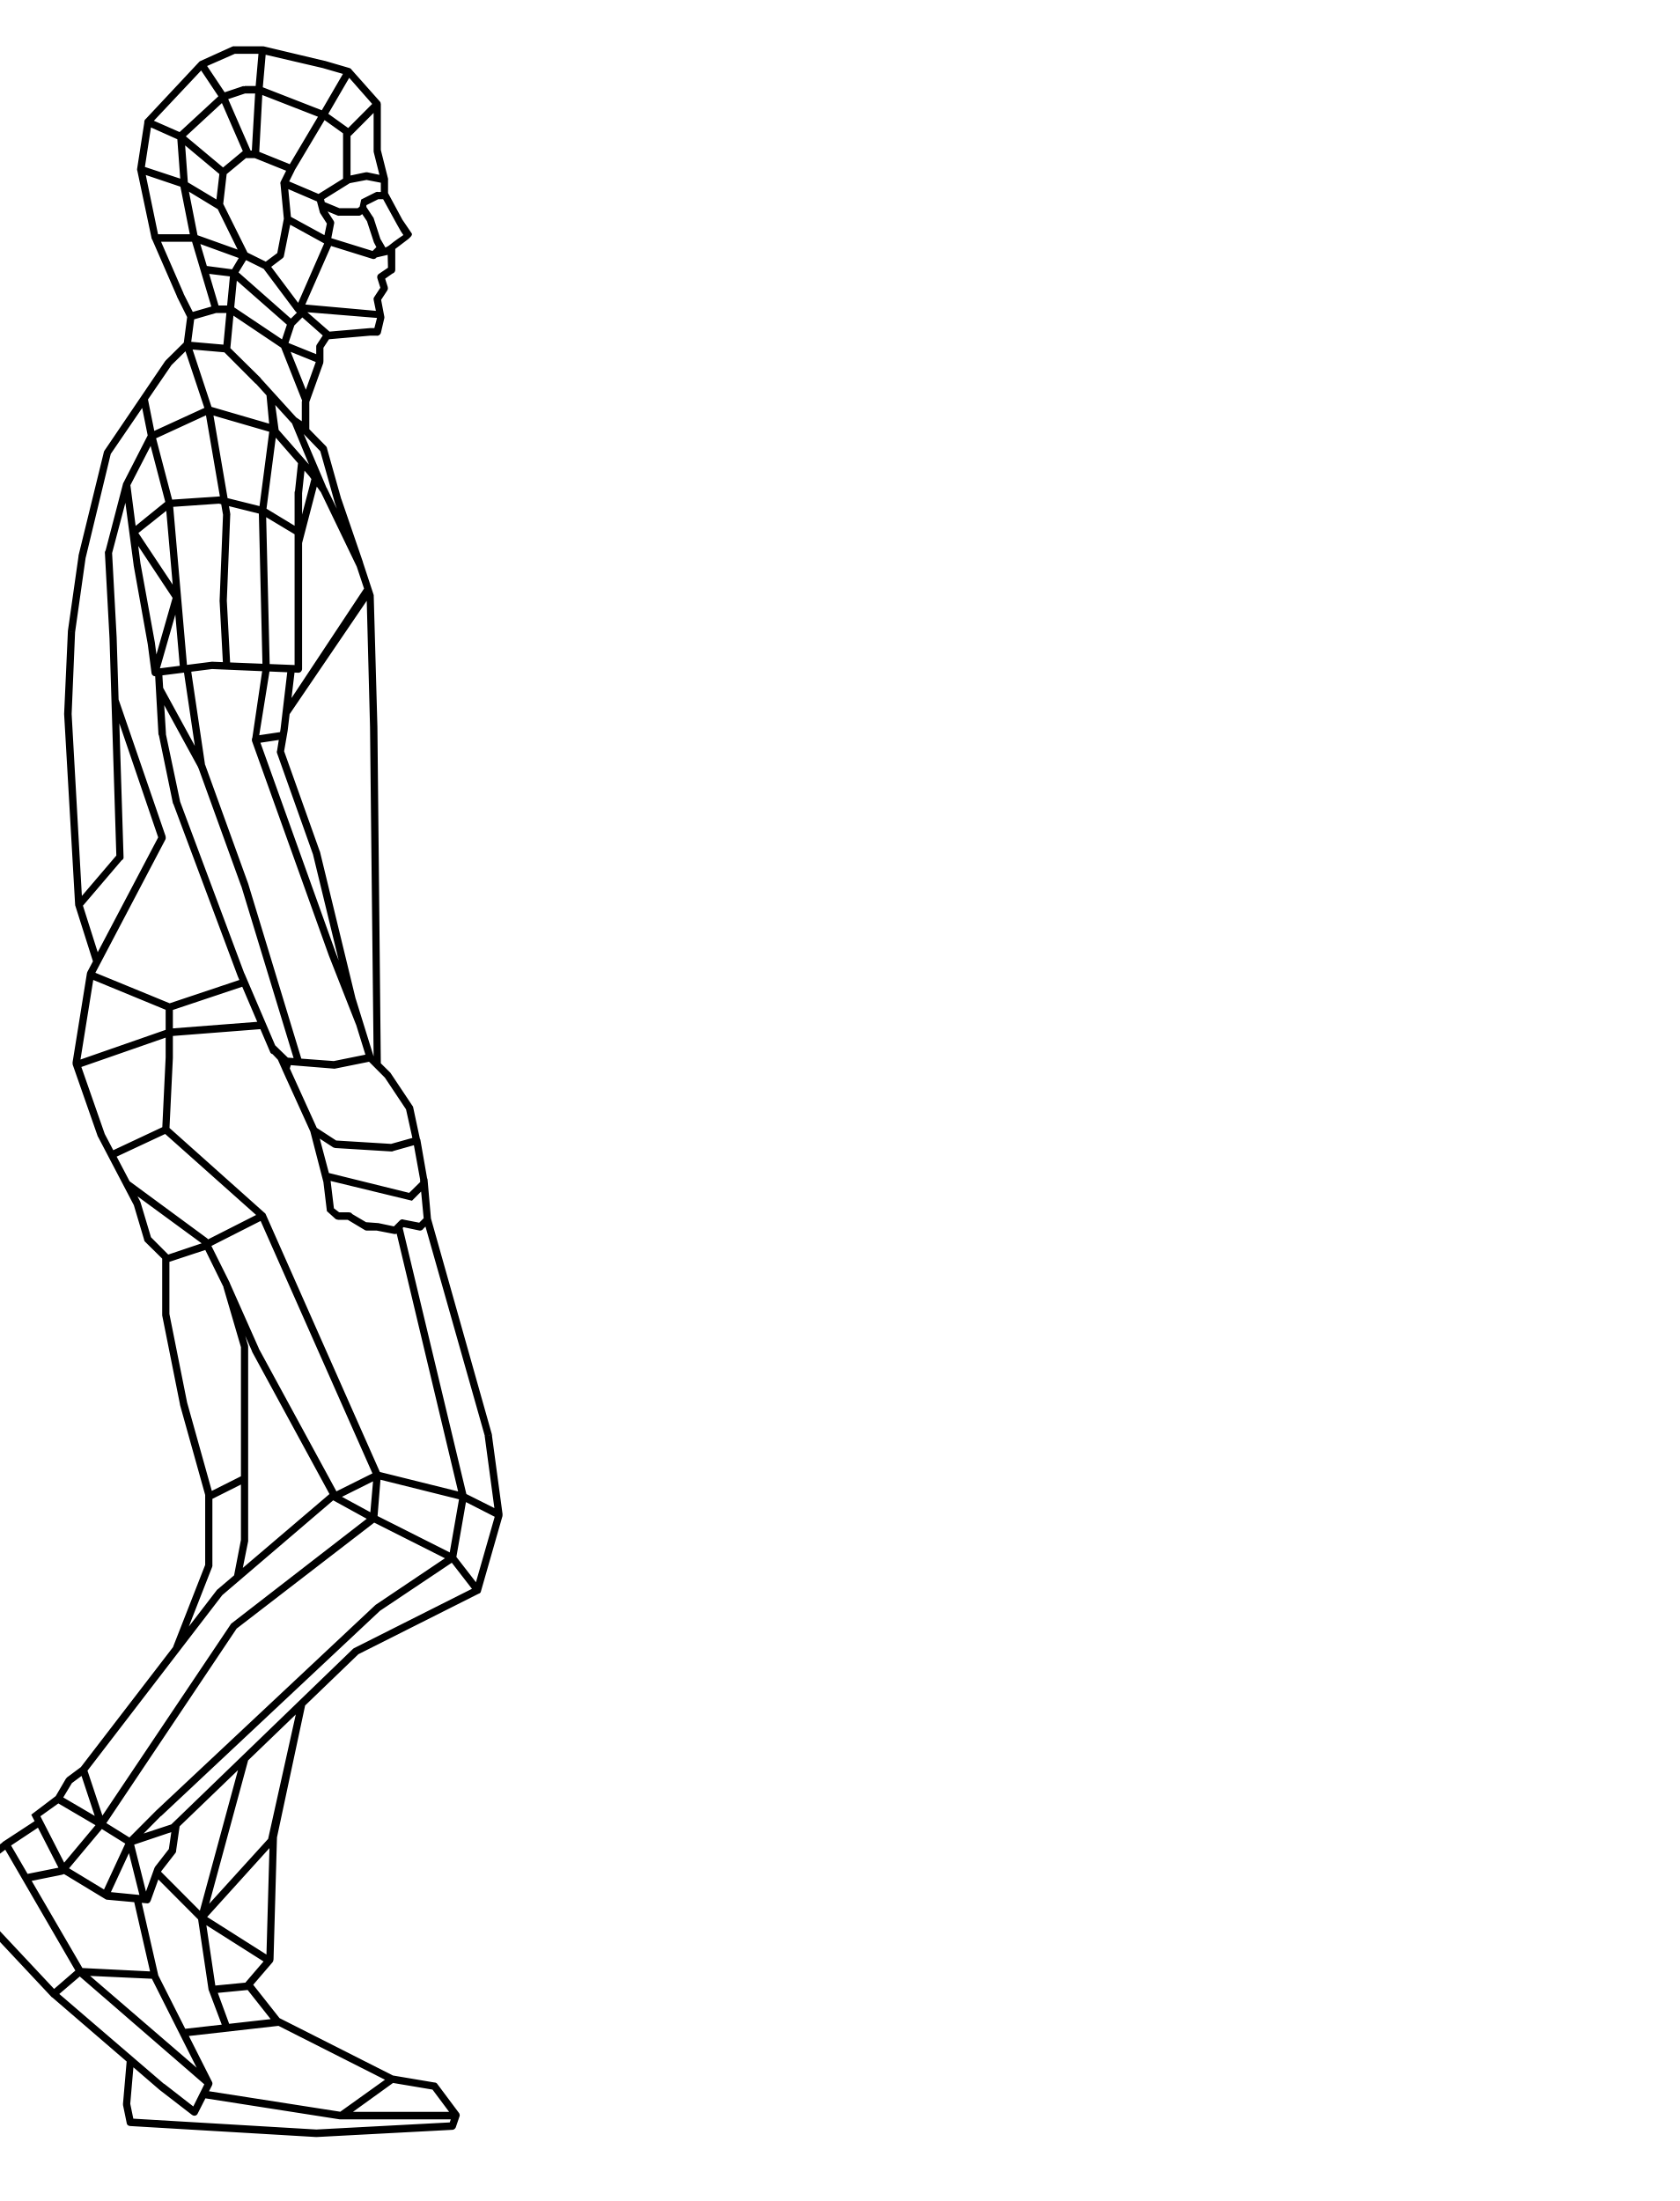
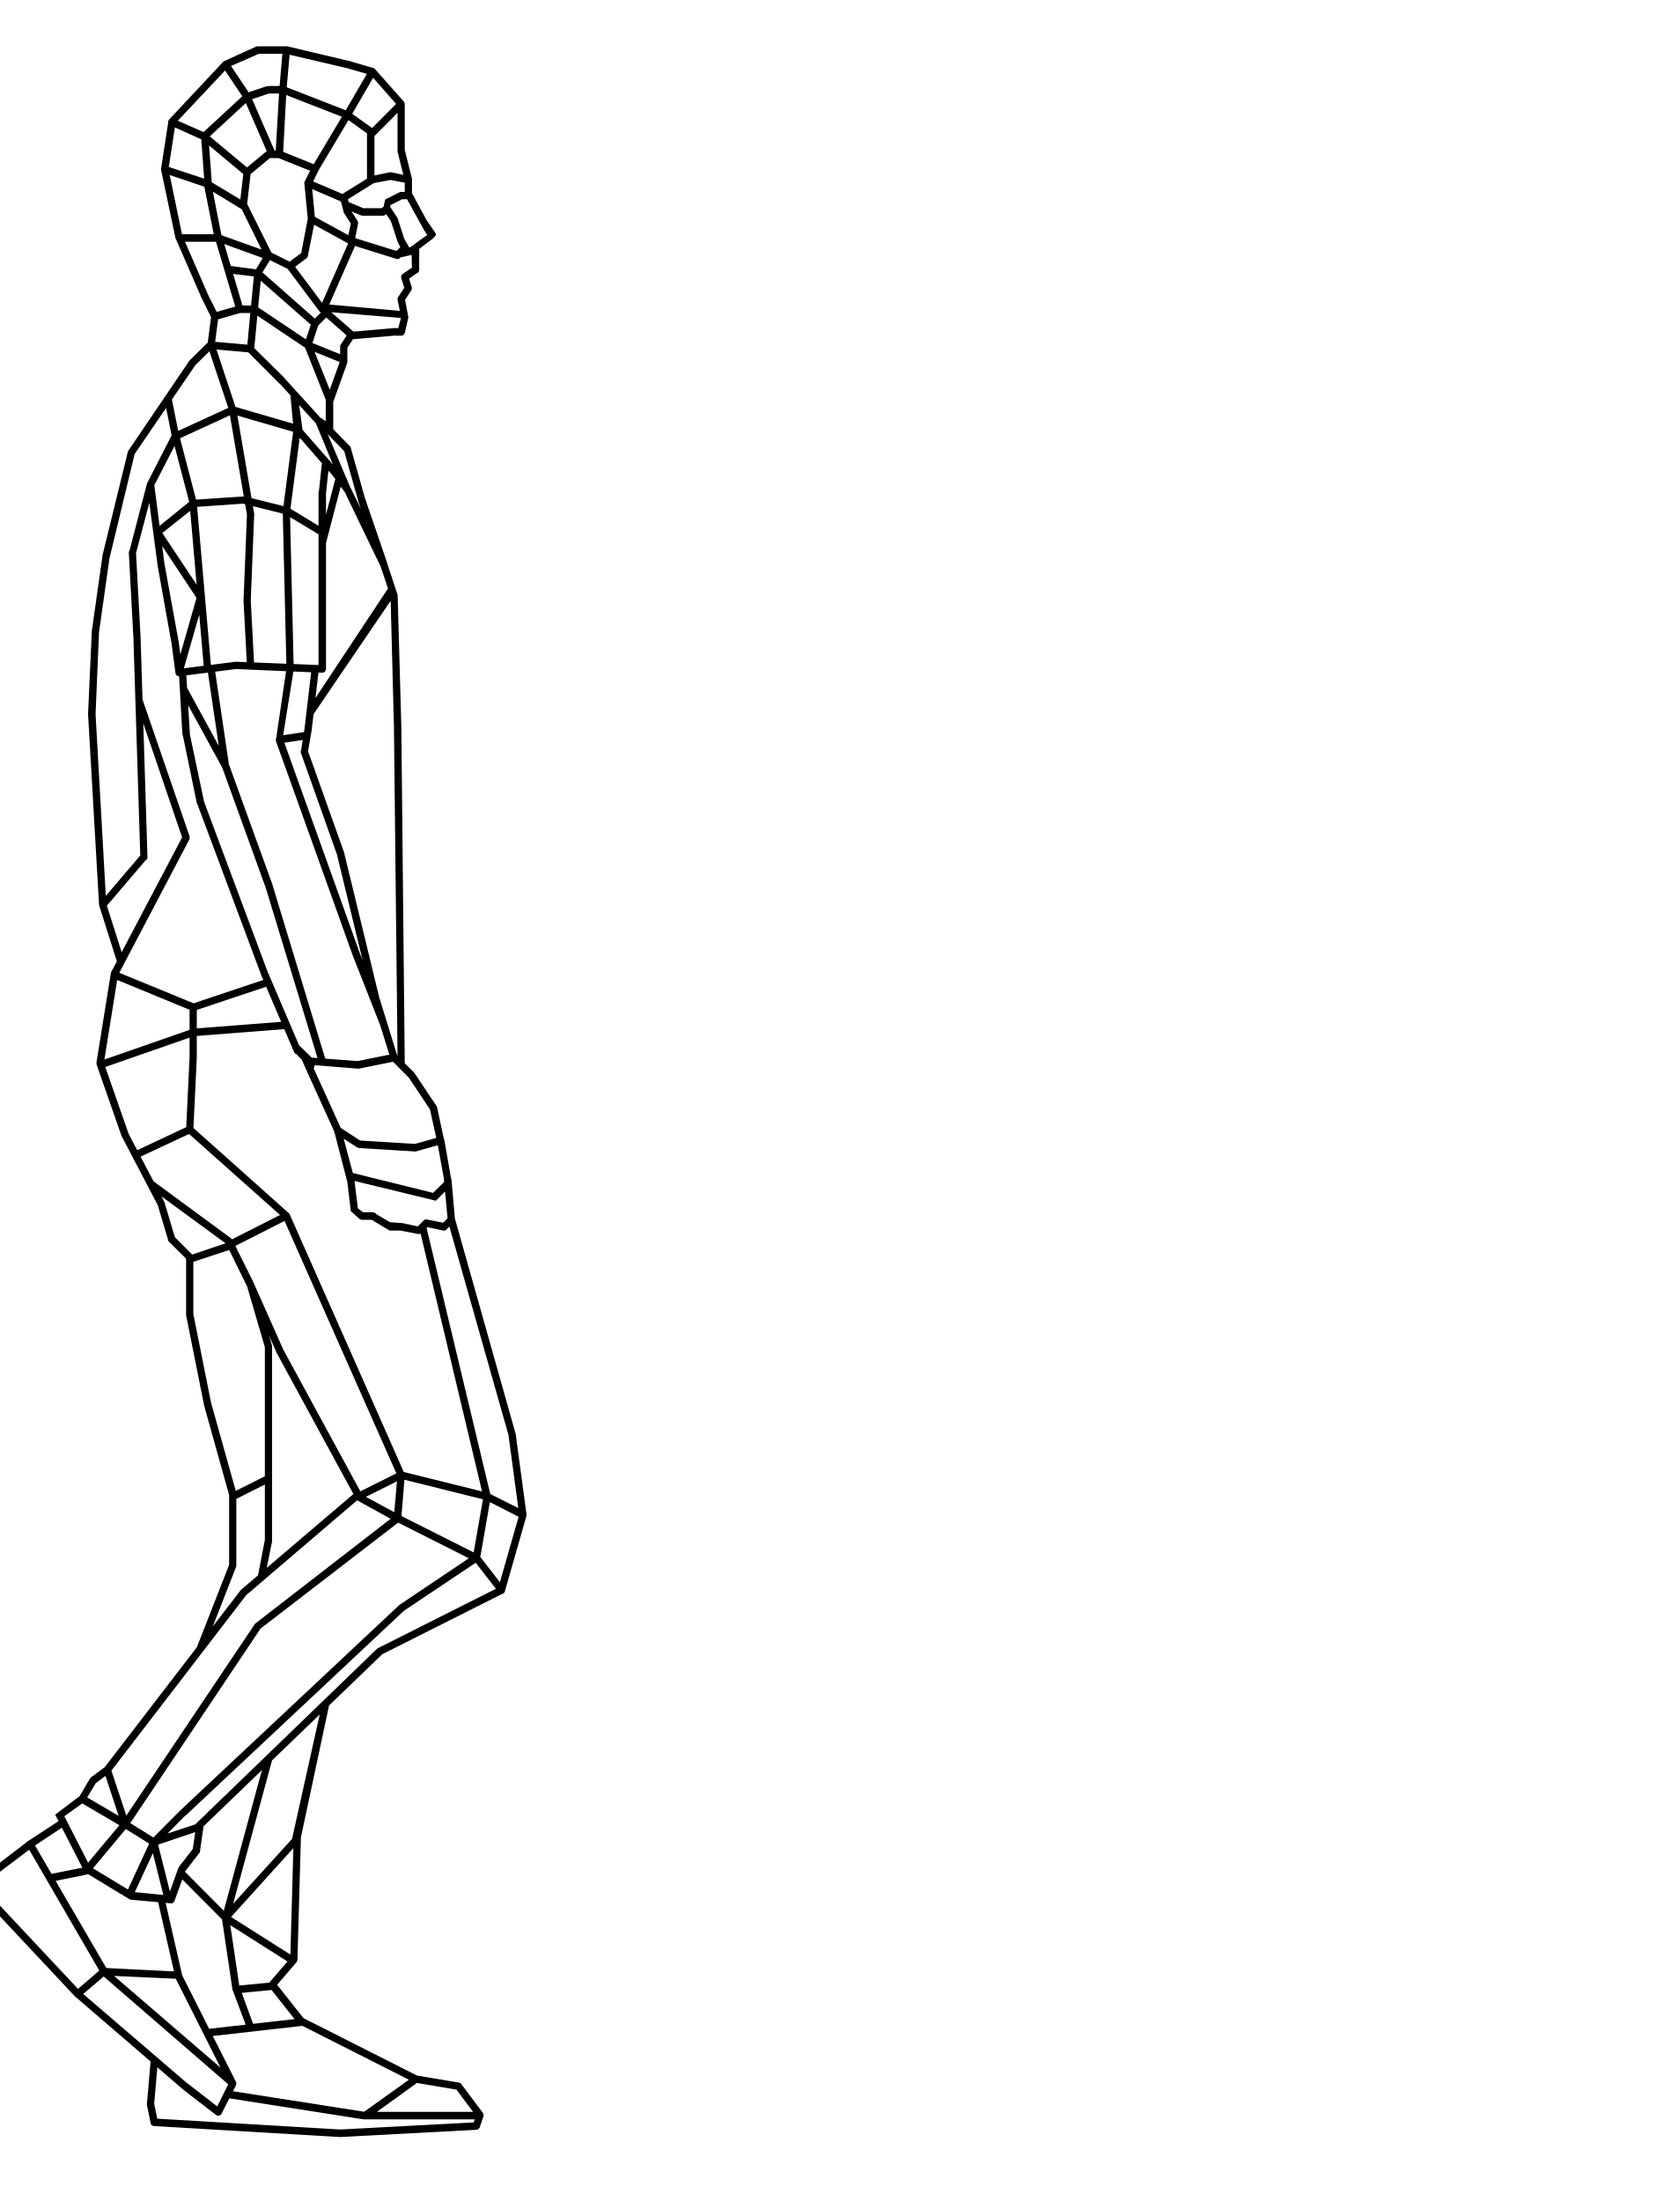
- <svg xmlns="http://www.w3.org/2000/svg" width="267" height="350" viewBox="240 0 300 920">
+ <svg xmlns="http://www.w3.org/2000/svg" width="267" height="350" viewBox="230 0 300 920">
  <g transform="scale(5.85) ">
    <path d="M14.237 40.065l-.061-.538.512-.06-.006.718zm.205-.578l-.266.04a.269.269 0 0 1 .225-.3c.144 0 .267.1.287.24zm.246 0l.328 6.066-.512.04-.328-6.086zm.082 6.086l.246-.02c.02.14-.102.259-.225.279a.285.285 0 0 1-.287-.24zm.246 0l.492 15.663h-.512l-.492-15.663zm.246 15.663h.246c.02.14-.103.26-.246.26a.268.268 0 0 1-.266-.26zm-.266 0v-.459l.464-.147.048.606z  M12.066 64.561l2.947-3.456.371.352-2.947 3.456zM35.744 85.4l1.03-1.014.371.372-1.03 1.035z  M30.148 83.806l6.186 1.531-.22.456-6.14-1.49zM33.137 42.552l-5.821 8.558-.433-.29 6.017-9.084zM16.435 37.887l3.07 4.615-.432.31-3.07-4.635zm2.865 4.78l.206-.165a.286.286 0 0 1-.062.372c-.124.083-.289.062-.371-.062zm.247.062L18 48.13l-.494-.144 1.545-5.401zM27.295 22.926l.783-.766.35.373-.762.765zM39.72 107.19l-6.14-1.531.103-.518 6.162 1.532zm-6.099-1.8l-.04.269a.297.297 0 0 1-.207-.332c.041-.144.185-.227.31-.186zm-.226.124l-8.202-18.521.474-.228 8.202 18.521zM25.44 86.889l-.247.104c-.041-.124 0-.29.144-.352.124-.062.289 0 .33.124zm.103.228l-4.08 2.07-.226-.476 4.08-2.07zM33.498 108.245l5.625 2.835-.226.476-5.626-2.835z  M39.886 106.693l2.555 1.283-.227.497-2.555-1.304zM20.907 137.216l-3.338-3.352.37-.373 3.318 3.332zM22.095 141.991l1.017 2.774-.478.19-1.038-2.752z  M21.587 142.203l-.763-5.132.516-.082.762 5.132zm-.495-5.173l-.268.041c-.02-.165.083-.29.227-.31.144-.02.268.083.289.228zm-.247-.083l3.07-11.32.495.146-3.07 11.319zM34.796 148.805l-3.586 2.586-.288-.455 3.585-2.566z  M39.268 151.433h-8.264v-.538h8.264zm-8.264-.27v.27c-.144 0-.247-.124-.247-.27 0-.144.103-.268.247-.268zm-.041.27l-9.788-1.532.062-.538 9.808 1.532zM14.045 130.118l2.06 1.283-.267.456-2.061-1.283z  M16.744 135.809l-1.03-4.118.494-.124 1.03 4.097zm-.783-4.18l-.247.062a.266.266 0 0 1 .185-.331.248.248 0 0 1 .31.207zm-.082-.27l3.07-1.013.165.497-3.07 1.034zM30.675 106.714l2.823 1.531-.248.476-2.823-1.552zm2.699 1.759l.124-.228c.123.062.164.228.103.352a.254.254 0 0 1-.35.124zm.165.227l-9.994 7.698-.31-.413 9.974-7.72zm-10.093 7.414l.099.284c-.103.104-.268.083-.371-.04-.083-.125-.062-.29.061-.373zm.16.222l-9.479 14.155-.433-.31 9.48-14.134zm-9.685 14.01l.206.145a.242.242 0 0 1-.35.062.27.27 0 0 1-.083-.373zm.186.165l-2.803 3.353-.391-.352 2.802-3.352zm-3.009 3.167l.206.186a.282.282 0 0 1-.37.02c-.104-.103-.125-.268-.021-.372zm.041.269l-2.555.517-.103-.538 2.576-.517zM10.418 142.224l1.793-1.552.33.414-1.793 1.531zm1.958-1.345l-.165-.207a.264.264 0 1 1 .33.414zm.02-.269l5.379.269-.021.517-5.378-.248z   M7.348 131.65l5.337 9.167-.454.269-5.316-9.167zm5.11 9.291l.227-.124c.082.124.04.29-.083.352a.268.268 0 0 1-.37-.083zm.165-.186l9.15 7.884-.351.414-9.129-7.905zM30.448 106.693l3.07-1.531.227.476-3.07 1.531zm3.173-1.303l-.103-.228a.254.254 0 0 1 .35.124c.062.124 0 .29-.123.352zm.268.02l-.247 3.084-.536-.042.268-3.083zM13.942 135.374l1.793-3.87.473.228-1.792 3.87zm2.02-3.745l-.227-.124a.265.265 0 0 1 .35-.124c.123.062.185.227.123.351zm-.186-.186l2.06-2.07.35.373-2.04 2.07zm2.246-1.883l-.186-.187a.26.26 0 0 1 .371 0 .285.285 0 0 1-.02.373zm-.186-.187l15.62-14.65.35.392-15.62 14.652zm15.785-14.464l-.165-.187a.26.26 0 0 1 .371 0c.083.124.083.29-.02.393zm-.123-.228l5.357-3.6.289.455-5.378 3.6zM39 111.308l-.145-.228a.268.268 0 0 1 .371.083.27.27 0 0 1-.082.373zm.206-.166l1.793 2.318-.392.331-1.793-2.318zM10.974 128.297l3.07 1.8-.267.477-3.07-1.8zm2.947 2.049l.124-.248a.298.298 0 0 1 .103.372c-.083.124-.227.166-.371.104zm-.247.083l-1.278-3.87.495-.165 1.277 3.848zM25.811 140.34l-4.863-3.082.268-.456 4.863 3.084zm-4.719-3.31l-.144.228a.27.27 0 0 1-.082-.373c.082-.124.226-.165.35-.083zm-.206-.186l5.131-5.65.371.352-5.11 5.65zM19.773 144.976l6.76-.765.061.538-6.759.765zM21.834 141.893l2.555-.248.042.538-2.556.248z   M16.25 147.273l-.268 3.104-.515-.041.268-3.104zm-.515 3.084l.247.02c0 .145-.124.249-.268.249a.29.29 0 0 1-.247-.29zm.247-.062l.268 1.303-.515.104-.268-1.304zm0 1.345l.268-.042a.274.274 0 0 1-.206.31c-.145.021-.289-.061-.31-.206zm.02-.27l13.292.787-.02.538-13.292-.786zm13.248 1.023l.044-.236c.144 0 .268.124.247.269a.26.26 0 0 1-.268.27zm.023-.236L39 151.64l.02.538-9.726.517zm9.727-.248v-.27c.144 0 .268.104.268.249a.29.29 0 0 1-.248.29zm-.248-.083l.268-.786.495.165-.268.786zm.516-.704l-.248-.082c.041-.145.186-.207.33-.166.124.041.206.207.165.331zm-.206.166l-1.546-2.07.412-.31 1.546 2.07zm-1.115-2.055l-.431-.014c-.082-.125-.062-.29.062-.373a.242.242 0 0 1 .35.062zm-.266.089l-3.07-.517.082-.518 3.07.518zm-3.03-.786l-.04.269c-.145-.021-.227-.166-.207-.31.021-.146.165-.228.289-.208zm-.102.248l-8.181-4.139.226-.476 8.181 4.139zm-8.078-4.387l-.103.248a.256.256 0 0 1-.124-.352.254.254 0 0 1 .35-.124zm-.206.186l-2.04-2.586.412-.352 2.04 2.586zm-1.834-2.752l-.206.166c-.083-.125-.062-.29.04-.373.104-.103.269-.083.372.02zm-.206-.186l1.545-1.8.392.351-1.546 1.8zm1.73-1.635l-.185-.166c.082-.124.247-.124.371-.041.103.103.103.269.02.393zm-.247 0l.248-8.795.515.02-.248 8.775zm.515-8.795h-.267c0-.145.28-.628.425-.628.144.02.11.504.09.649zm-.402.25l2.195-9.872.495.124-2.04 9.56zM8.915 129.66l1.77-1.342.31.435-1.793 1.283zm1.936-1.135l-.165-.207c.123-.083.288-.062.37.062.083.124.063.29-.061.373zm-.227-.124l.762-1.304.454.27-.783 1.303zm.99-1.16l-.228-.144c.083-.124.248-.165.35-.083.124.062.166.228.104.352zm-.166-.227l1.03-.765.31.434-1.03.766zm1.085-.448l-.054-.317c.123-.083.288-.062.37.062.083.103.062.269-.061.372zm-.096-.276l9.727-12.664.412.33-9.726 12.665zm9.933-12.499l-.206-.165c.082-.125.247-.145.37-.042.104.083.124.248.042.373zm-.165-.207l8.181-6.974.33.394-8.181 6.994zm8.346-6.767l-.165-.207c.124-.103.288-.082.37.021.083.124.083.29-.04.373zm-.227.125l-5.626-10.347.454-.27 5.626 10.348zM24.925 96.47l-.227.124a.298.298 0 0 1 .104-.373c.123-.062.288-.02.35.104zm-.227.103l-2.06-4.656.474-.207 2.06 4.635zm-1.813-4.76l-.247.104c-.062-.124 0-.29.123-.352.145-.062.289 0 .35.145zm-.247.125l-1.525-3.104.453-.249 1.546 3.104zM21.34 88.71l-.227.124c-.062-.145-.02-.29.103-.373a.265.265 0 0 1 .35.124zm-.145.206L15.55 84.78l.31-.435 5.625 4.139z   M9.375 129.399l2.069 4.036-.46.26-2.069-4.036zm1.84 4.166l.229-.13c.063.13.02.304-.104.369-.126.086-.293.021-.356-.109zm.125-.239l3.113 1.888-.25.477-3.114-1.887zm2.988 2.127l.125-.239c.126.065.188.239.105.369a.233.233 0 0 1-.356.108zm.02-.282l2.864.282-.042.542-2.863-.26zm2.843.564l.02-.282c.147 0 .251.152.23.303 0 .152-.125.26-.271.24zm-.251-.109l.773-2.148.502.195-.774 2.149zm.98-1.973l-.207-.175a.285.285 0 0 1 .355-.173.315.315 0 0 1 .147.368zm-.165-.262l1.045-1.345.418.347-1.045 1.346zm1.254-1.171l-.21-.174c.084-.13.252-.13.377-.043.104.087.125.282.042.39zm-.272-.044l.272-1.887.522.086-.272 1.888z  M16.724 135.602L18 141.19l-.494.125-1.278-5.588zm1.03 5.65l.247-.063a.266.266 0 0 1-.185.331c-.144.021-.289-.062-.31-.206zm.227-.125l3.853 7.636-.474.228-3.833-7.615zm3.626 7.74l.227-.104c.062.124 0 .29-.123.352a.254.254 0 0 1-.35-.124zm.227.124l-1.03 2.028-.454-.228 1.01-2.028zm-1.235 1.814l.205.214a.254.254 0 0 1-.35.124c-.124-.062-.186-.228-.104-.352zm-.187.317l-2.308-1.78.33-.434 2.287 1.78zm-2.143-1.986l-.165.207c-.103-.083-.123-.249-.04-.373.082-.124.246-.145.37-.062zm-.165.207l-7.686-6.622.33-.393 7.686 6.6zm-7.521-6.809l-.165.187c-.103-.083-.124-.249-.02-.373a.236.236 0 0 1 .35-.02zm-.186.187l-6.903-7.367.371-.373 6.903 7.367zm-6.718-7.553l-.185.186a.289.289 0 0 1 0-.393.282.282 0 0 1 .371.02zm-.267 0v-.766h.515v.766zm.267-.766h-.267c0-.145.123-.27.267-.27.145 0 .248.125.248.27zm-.164-.207l3.338-2.545.31.434-3.34 2.525zm3.482-2.338l-.144-.207a.242.242 0 0 1 .35.062c.103.103.062.269-.04.372zm-.144-.228l2.308-1.51.288.434-2.308 1.531zM38.752 111.266l.763-4.366.515.083-.762 4.366zm1.03-4.324l-.267-.042c.041-.145.165-.248.309-.227.144.02.227.165.206.31zm-.267.062L34.92 87.717l.494-.124 4.616 19.286zM21.484 106.693l2.555-1.283.227.476-2.555 1.283zM18.455 89.724l3.07-1.034.144.517-3.07 1.014z   M23.4 112.59l.495-2.565.515.103-.515 2.566zm.763-2.503l-.268-.062a.273.273 0 0 1 .309-.207.274.274 0 0 1 .206.31zm-.268 0v-4.615h.515v4.615zm0-4.615v-9.229h.515v9.23zm.268-9.229h-.268c0-.145.123-.269.268-.269.144 0 .247.124.247.269zm-.248.083l-1.277-4.367.494-.144 1.278 4.345zM37.475 87.076l4.348 15.416-.495.145-4.368-15.416zm4.1 15.5l.248-.084a.266.266 0 0 1-.186.331c-.144.042-.288-.04-.309-.186zm.248-.042l.762 5.65-.515.082-.762-5.67zm.515 5.69l.247-.04c.02.144-.062.289-.206.31a.276.276 0 0 1-.309-.228zm.247.083l-1.545 5.401-.495-.165 1.546-5.401zm-1.793 5.319l.248.082c-.02.125-.165.207-.31.166a.266.266 0 0 1-.185-.331zm.124.227L32.2 118.24l-.226-.476 8.716-4.387zm-8.82 4.139l.103.248c-.123.062-.267 0-.33-.124-.061-.145-.02-.29.104-.352zm.186.207L19.217 130.78l-.35-.373 13.044-12.602zM19.032 71.97v3.6h-.516v-3.6zm-.248 3.6h.248c0 .145-.103.27-.248.27a.273.273 0 0 1-.268-.27zm.248.02l-.248 5.133-.515-.02.247-5.154zm-.516 5.133h.268c0 .145-.123.269-.268.248-.144 0-.267-.124-.247-.269zm.186-.207l6.903 6.166-.33.394-6.923-6.167z    M14.58 82.275l3.833-1.8.227.475-3.853 1.8zM12.046 75.84l6.656-2.319.165.497-6.656 2.318zm6.738-2.07l-.082-.249c.124-.04.288.021.33.166a.271.271 0 0 1-.165.331zm-.02-.27l6.656-.517.041.538-6.656.518zM13.241 69.403l5.646 2.318-.206.497-5.625-2.318zm5.543 2.566l.103-.248a.296.296 0 0 1 .145.352c-.062.124-.206.207-.35.145zm-.082-.248l5.378-1.8.165.496-5.378 1.8z   M19.052 117.66l2.308-5.897.474.207-2.308 5.898zm2.555-5.793l-.247-.104c.041-.124.206-.207.33-.145.144.062.206.207.144.352zm-.267 0v-5.132h.515v5.132zm.267-5.132h-.267c0-.145.123-.27.267-.27.124 0 .248.125.248.27zm-.267.082l-1.793-6.415.515-.144 1.793 6.415zm-1.525-6.477l-.268.062c-.041-.124.041-.29.185-.33.144-.021.289.04.33.186zm-.268.042l-1.278-6.395.515-.103 1.278 6.394zm-1.075-6.187l-.203-.208c-.02-.144.062-.29.206-.31.144-.041.268.062.31.207zm-.203-.27v-4.097h.515v4.097zm.247-4.097h-.247c0-.145.103-.269.247-.269.145 0 .268.124.268.269zm-.164.186l-1.299-1.283.371-.372 1.278 1.283zm-1.113-1.469l-.186.186c-.103-.083-.103-.269 0-.372a.26.26 0 0 1 .371 0zm-.247.083l-.763-2.566.495-.145.762 2.545zm-.5-2.538l-.263-.028a.271.271 0 0 1 .165-.331.264.264 0 0 1 .33.186zm-.242.034l-2.556-4.884.454-.248 2.555 4.863zm-2.329-5.008l-.227.124c-.082-.124-.02-.29.103-.352.124-.082.289-.02.35.104zm-.247.103l-1.793-5.132.495-.186 1.792 5.132zm-1.546-5.214l-.247.082a.286.286 0 0 1 .165-.351c.124-.042.268.041.33.165zm-.268-.062l1.03-6.395.516.083-1.03 6.415zm1.278-6.353l-.247-.042c.02-.145.165-.248.288-.227.145.02.248.165.227.31zm-.227-.124l5.131-9.747.454.269-5.11 9.726zm5.585-9.478l-.454-.27c.062-.123.227-.165.35-.103.124.063.166.228.104.373zm-.474-.041L14.704 50.2l.407-.345 3.405 9.905zM20.866 54.877l-3.03-5.546.454-.27 3.029 5.547zM24.678 52.931l.762-5.173.516.083-.825 5.132z   M26.883 52.828l-1.917.29-.082-.538 1.937-.29zm-1.958.02l.041.27c-.144.02-.268-.083-.288-.228-.02-.145.062-.29.206-.31zm.247-.103L30.675 68.1l-.495.186-5.502-15.355zm5.255 15.438l.248-.083c.04.145-.021.29-.165.33-.124.063-.289-.02-.33-.144zm.248-.083l1.916 4.904-.474.207-1.937-4.925zM20.31 47.758l1.03 6.953-.516.083-1.03-6.953zm.782 6.994l.248-.041a.258.258 0 0 1-.206.29c-.145.02-.289-.062-.31-.207zm.248-.103l3.07 8.484-.495.187-3.07-8.485z   M27.748 75.901L23.87 63.148l.54-.015 3.833 12.623z   M33.168 75.84l-2.555.516-.103-.538 2.555-.517zm-2.505.225l-.05.291a.274.274 0 1 1-.103-.538zm-.133.291l-3.317-.269.04-.517 3.318.248zM29.335 80.64l.969 3.647-.516.181-.948-3.67z   M30.056 86.124l-.268-1.718.516.083zm0-1.676l-.268-.042a.276.276 0 0 1 .31-.227c.123.02.226.165.206.31zm.248-.042l.247 2.049-.515.083-.248-2.07zM27.316 76.19l2.02 4.45-.475.228-2.02-4.45zm1.792 4.574l.227-.124c.062.145 0 .29-.124.352a.254.254 0 0 1-.35-.124zm.124-.227l1.525.993-.268.455-1.525-.993zm1.38 1.22l.145-.227a.27.27 0 0 1 .082.372c-.082.125-.226.145-.35.083zm.021-.269l4.06.249-.041.538-4.04-.248zm4.04.518l.02-.27c.144 0 .247.125.247.27-.02.165-.144.269-.288.269zm-.063-.27l1.773-.496.123.517-1.772.497z   M26.244 74.598l1.175 1.138-.35.393-1.175-1.159zm.99 1.324l.185-.186a.263.263 0 0 1 0 .372.236.236 0 0 1-.35.02zm.246.103l-.325 1.09-.652-1.463.503.187zM32.609 40.173l.752 2.287-.468.206-.752-2.264zm.528 2.379l.224-.091c.06.137 0 .32-.143.365-.122.069-.284 0-.325-.16zm.244 0l.264 9.376-.528.023-.244-9.376zm0 9.376h.264c0 .16-.122.298-.264.298-.142 0-.244-.115-.264-.275zm.264 0l.244 24.15-.508.023-.264-24.15zm-.054 24.035l.298.116c0 .16-.013.186-.155.186-.514-.036-.136-.248-.143-.302zM29.52 33.976l-1.277 4.904-.495-.144 1.278-4.884z   M14.176 39.527l1.287-4.935.494.13-1.275 4.829zm1.534-4.87l-.247-.065a.236.236 0 0 1 .309-.194c.144.043.226.194.185.324zm-.226-.13l1.788-3.492.453.28-1.789 3.471zm2.014-3.362l-.226-.13c.062-.129.226-.172.35-.107.123.086.164.237.103.388zm-.102-.237l4.09-1.876.185.496-4.07 1.875zm4.193-1.617l-.103-.259c.124-.065.268 0 .33.13.061.15 0 .323-.145.366zm.062-.28l4.584 1.336-.123.539-4.605-1.337zm4.522 1.616l.062-.28a.279.279 0 0 1 .185.345.236.236 0 0 1-.308.194zm.185-.194l2.816 3.212-.37.388-2.816-3.233zm2.631 3.406l.185-.194c.103.108.083.28-.02.388-.103.108-.267.108-.35 0zm.206-.172l.76 1.078-.41.323-.761-1.056zm.555 1.229l.206-.151c.082.108.061.28-.042.388-.123.086-.287.064-.37-.065zm-.226.129l-1.982-4.794.4-.272 2.11 4.975zM25.564 36.252l2.555 1.552-.247.456-2.555-1.532z   M22.432 35.466l3.07.766-.123.517-3.07-.766z   M18.764 35.714l3.668-.248-.041.517-3.586.249z   M16.064 37.825l2.555-2.07.33.435-2.576 2.049zM25.44 47.8l-.268-11.217.516-.02.268 11.236zm0-11.217h-.268c0-.144.124-.269.268-.269.145 0 .248.104.248.249zm-.268-.04l.784-6.002.515.062-.783 6.001zM21.855 29.237l1.277 7.47-.515.083-1.277-7.45zm1.03 7.512l.247-.041a.274.274 0 0 1-.206.31.277.277 0 0 1-.309-.228zm.247 0l-.247 6.187-.515-.02.247-6.188zm-.515 6.167l.268.02c0 .145-.124.249-.268.249-.144 0-.268-.125-.247-.27zm.268-.021l.247 4.635-.515.021-.247-4.615z   M19.547 47.82l-1.03-11.816.515-.062 1.03 11.837zm-.763-11.837l-.268.02c0-.144.103-.289.248-.289a.229.229 0 0 1 .268.228zm-.247.062l-1.278-4.883.495-.145 1.278 4.884z   M15.961 34.39l.763 5.918-.495.062-.766-5.778zm.47 5.758l.293.16c.02.145-.062.29-.206.31-.145 0-.289-.103-.289-.248zm.293.14l1.03 5.67-.515.082-1.01-5.649zm.783 5.711l.247-.041c.02.144-.062.29-.206.31-.144.02-.268-.083-.31-.228zm.247-.02l.268 2.048-.515.062-.268-2.049zm0 1.957l.268.091c0 .145-.083.27-.227.29-.144.02-.268-.083-.288-.228zm-.02-.137l4.08-.517.061.517-4.08.518zm4.043-.248l.037-.269c.144-.02.288.083.288.228.02.145-.082.29-.227.29zm.078-.269l6.161.248-.02.538-6.306-.27zm6.14.517l.021-.269a.29.29 0 0 1 .247.29c-.02.145-.123.248-.267.248zm-.267 0v-8.215h.535V47.8zm0-8.215v-4.387h.535v4.387zm.268-4.387h-.268c0-.145.123-.269.268-.269.144 0 .267.124.267.27zm-.248-.02l.248-2.318.515.062-.248 2.317zM26.223 28.037l.384 2.824-.672-.32-.227-2.442zM17.239 31.141l-.515-2.566.515-.103.515 2.566zM20.31 24.581l1.524 4.615-.474.186-1.545-4.635z   M28.325 30.769l-.783-.518.289-.434.762.517zm-.638-.725l-.145.207c-.103-.083-.144-.227-.062-.352.062-.124.227-.165.35-.082zm-.186.166l-2.555-2.814.37-.352 2.556 2.814zm-2.37-2.98l-.185.166a.263.263 0 0 1 0-.373c.103-.103.268-.083.37.02zm-.185.186L22.638 25.1l.35-.373 2.329 2.297zm-2.123-2.504l-.185.187a.263.263 0 0 1 0-.373.236.236 0 0 1 .35 0zm-.02.27l-2.823-.249.04-.538 2.824.248zM20 24.663l-.02.269a.29.29 0 0 1-.248-.29c.02-.145.145-.269.289-.248zm.186.186l-1.299 1.283-.35-.393 1.278-1.262zm-1.463 1.097l.164.186a.26.26 0 0 1-.37 0 .314.314 0 0 1 .02-.393zm.206.145l-4.37 6.394-.411-.29 4.348-6.415zm-4.575 6.25l.206.144a.242.242 0 0 1-.35.062.244.244 0 0 1-.062-.352zm.247.061l-1.793 7.43-.515-.146 1.814-7.408zm-1.973 7.075l.18.354c-.04.145-.185.228-.309.187a.297.297 0 0 1-.206-.332zm.18.313l-.762 5.38-.515-.083.762-5.36zm-1.03 5.339l.268.041c-.02.145-.165.249-.289.228a.277.277 0 0 1-.226-.31zm.268.02l-.247 5.877-.536-.02.268-5.877zm-.47 5.54l.223.337c-.021.145-.145.27-.289.27a.29.29 0 0 1-.247-.29zm.223.317l.762 13.554-.515.041-.783-13.575zm.494 13.575l.268-.021c0 .166-.103.29-.247.29-.144 0-.268-.104-.268-.249zm.247-.083l1.299 4.097-.495.166-1.298-4.098z   M23.4 22.119l-.268 2.814-.515-.041.268-2.835zM32.488 14.255l1.03-.517.227.476-1.03.517zm1.133-.29l-.103-.227a.254.254 0 0 1 .35.124c.062.124 0 .29-.123.352zm0-.248h.515v.517h-.515zM27.357 15.435l2.802 1.531-.226.476-2.823-1.552z   M29.83 14.42l1.154.477-.206.496-1.154-.476zm1.05.725l.104-.248a.296.296 0 0 1 .144.351c-.062.145-.206.207-.35.145zm0-.27h1.443v.539h-1.442zm1.443.27v-.27c.144 0 .247.125.247.27 0 .145-.103.269-.247.269zm-.165-.207l.289-.228.33.414-.29.228zm.454-.02l-.165-.208c.103-.103.268-.082.37.042.083.103.062.269-.04.372zm-.268 0l.144-.663.37.186v.476z   M30.015 15l.495.766-.412.31-.557-.869zm.289.91l.206-.144c.082.124.061.29-.062.372-.124.083-.289.062-.35-.062zm.247.063l-.247 1.283-.516-.104.268-1.283zm-.495 1.241l.248.042c-.042.145-.165.248-.31.207-.144-.021-.226-.166-.206-.31zm.062-.269l3.338 1.035-.164.517-3.318-1.034zm3.256 1.283l.082-.248a.271.271 0 0 1 .165.331.264.264 0 0 1-.33.186zm-.185-.186l.515-.517.37.393-.515.497zm.473-.207l.042-.31c.103-.104.309-.021.412.082.103.104.062.207-.041.31zm0 0l-.267-.517.474-.228.459.792-.11-.048zm-.04-.62l-.227.103c-.062-.124 0-.29.123-.352a.254.254 0 0 1 .35.124zm-.227.103l-.516-1.573.495-.165.495 1.53zm-.268-1.656l-.248.083c-.061-.145.021-.29.165-.331.124-.041.268.02.33.166zm-.227.145l-.515-.766.433-.31.515.786z   M34.095 13.096l-1.277-.248.103-.538 1.277.269zm-1.148-.495l-.13.247c-.144-.041-.247-.186-.205-.331.02-.145.164-.228.309-.207zm-.026.247l-1.299.248-.082-.517 1.278-.27zm-1.34-.02l.041.268c-.123.021-.268-.062-.288-.207a.25.25 0 0 1 .206-.31zm.144.227l-2.06 1.283-.268-.455 2.06-1.283zm-2.184 1.055l.124.228c-.124.083-.268.041-.35-.083a.27.27 0 0 1 .082-.372zm.247-.062l.248 1.035-.495.124-.268-1.014zM21.38 18.994l2.04.269-.06.517-2.041-.248zm2 .517l.04-.248c.145 0 .248.145.228.29-.021.145-.145.248-.289.227zm.185-.186l4.08 3.6-.33.394-4.1-3.6z   M29.438 25.947l-2.555-1.035.185-.496 2.556 1.034zm-2.473-1.283l-.082.248c-.144-.062-.206-.207-.144-.352.04-.124.206-.206.33-.144zm-.247-.083l.515-1.552.495.166-.515 1.552z    M23.277 21.87l3.833 2.566-.268.456-3.854-2.587zm3.688 2.794l.145-.228a.27.27 0 0 1 .082.373c-.082.124-.247.165-.35.083zm.248-.104l1.545 3.85-.495.206-1.524-3.849zM33.642 22.719l-5.564-.455.041-.539 5.543.497zm-5.543-.725l-.021.27a.257.257 0 0 1-.227-.29c0-.145.145-.27.268-.249zm-.227-.103l2.102-4.8.474.227-2.102 4.78zM27.068 12.848l2.576 1.097-.206.496-2.555-1.096z    M22.102 21.829h1.03v.538h-1.03zm1.03.269v-.269a.26.26 0 0 1 .268.269.273.273 0 0 1-.268.269zm-.247-.041l.247-2.566.516.062-.248 2.566zm.495-2.546l-.248-.02c.021-.145.145-.249.289-.228.144 0 .247.145.227.29zm-.206-.124l.762-1.283.453.27-.783 1.282z   M20.66 16.759l3.585 1.283-.165.517-3.585-1.303zM19.938 12.93l2.556 1.532-.268.476-2.556-1.552z   M29.87 24.085l-2.04-1.8.33-.394 2.061 1.8zm-1.874-1.987l-.165.186c-.103-.083-.124-.248-.02-.372a.236.236 0 0 1 .35-.02zm-.206.145l-2.308-3.084.412-.31 2.308 3.083zm-2.102-3.228l-.206.144c-.083-.103-.062-.269.061-.372a.242.242 0 0 1 .35.062zm-.103.227l-1.546-.765.227-.476 1.545.765zm-1.422-1.014l-.124.249c-.124-.062-.185-.228-.124-.352a.254.254 0 0 1 .35-.124zm-.248.124l-1.772-3.6.454-.249 1.792 3.601zm-1.545-3.724l-.227.124c-.082-.124-.02-.29.103-.352.124-.062.289-.02.35.103zm-.268-.021l.268-2.318.515.062-.268 2.318zm.515-2.297l-.247-.02c0-.146.144-.249.288-.228.124 0 .227.145.227.29zm-.165-.207l1.546-1.283.33.414-1.546 1.283zm1.71-1.076l-.164-.207c.103-.083.268-.062.37.041.083.125.063.29-.04.373zm0-.269h.763v.538h-.762zm.763.269v-.269c.144 0 .268.124.268.269a.273.273 0 0 1-.268.269zm.103-.248l2.555 1.034-.185.497-2.576-1.035zm2.452 1.283l.103-.249c.124.062.207.207.145.352-.062.124-.206.207-.33.145zm.248.124l-.515 1.035-.474-.249.515-1.034zm-.73.81l.215.225c-.062.124-.227.165-.35.103a.256.256 0 0 1-.124-.352zm.235.059l.247 2.587-.515.041-.247-2.566zm0 2.607l.247-.02a.257.257 0 0 1-.226.29.29.29 0 0 1-.289-.249zm.247.062l-.515 2.566-.494-.103.494-2.587zm-.762 2.504l.247.062c-.02.145-.165.228-.309.207-.123-.041-.227-.165-.185-.31zm.144.228l-1.01.766-.309-.435 1.03-.766zM20.824 16.862l1.525 5.153-.494.145-1.525-5.132zm1.278 5.236l.247-.083c.042.145-.02.29-.165.331a.264.264 0 0 1-.33-.186zm.082.248l-1.792.518-.145-.518 1.793-.517z   M17.754 16.738h2.823v.538h-2.823zm2.823.27v-.27c.144 0 .247.124.247.27 0 .144-.103.268-.247.268zm-.268.061l-.762-3.849.515-.124.762 3.87z   M16.992 12l1.01 4.883-.495.124-1.03-4.883zm.762 4.945l.247-.062a.266.266 0 0 1-.185.331c-.144.021-.289-.062-.31-.207zm.247-.103l1.793 4.118-.474.207-1.793-4.118zm1.546 4.221l.247-.103c.041.124 0 .29-.144.352a.236.236 0 0 1-.33-.145zm.226-.124l.784 1.552-.474.228-.763-1.532zm.536 1.656l.248-.104c.061.124 0 .29-.124.352a.254.254 0 0 1-.35-.124zm.268.041l-.268 2.049-.515-.062.268-2.05zM19.712 9.537l3.07 2.566-.33.414-3.07-2.566z   M17.52 8.751L17 12.15l-.523-.083L17 8.689zm-.793 3.357l.272.041a.28.28 0 0 1-.314.231c-.125-.02-.23-.168-.209-.315zm.084-.252l3.112 1.028-.146.524-3.113-1.049zm3.05 1.3l.062-.272c.146.062.23.21.188.356-.063.126-.209.21-.334.168zm-.272.021l-.251-3.398.522-.042.25 3.398zM27.274 11.917l2.288-3.85.453.27-2.308 3.87zM22.864 6.805l1.793 4.118-.474.228-1.792-4.118z   M24.657 11.027l.268-4.635.515.02-.247 4.636zm.515-4.615l-.247-.02c0-.145.124-.27.268-.249.144 0 .247.124.247.27zm.103-.248l4.616 1.8-.185.497-4.616-1.8zm4.513 2.049l.103-.249c.124.042.186.207.145.331-.062.145-.206.207-.33.166zm-.226-.145l1.793-3.084.453.27-1.793 3.083z   M33.807 7.633l-2.04 2.049-.371-.373 2.06-2.069zM31.58 9.496l.186.186a.263.263 0 0 1-.37-.372zm-.144.207L29.644 8.42l.289-.435 1.792 1.283zM25.688 3.598l-.248 2.835-.515-.041.247-2.835zm-.516 2.814l.268.02c-.02.146-.144.25-.288.228a.23.23 0 0 1-.227-.269zm0 .27h-1.01v-.539h1.01z    M21.298 4.446l1.546 2.318-.433.31-1.545-2.317zm1.32 2.484l.226-.166a.27.27 0 0 1-.083.373.242.242 0 0 1-.35-.063zm-.083-.27l1.545-.517.165.518-1.545.517zm1.628-.248c-.237-.529.208-.07.247-.083-.026.571-.244.082-.247.083z    M22.803 7.116l-3.07 2.835-.351-.393 3.07-2.835zm-3.256 2.628l.185.207c-.123.103-.288.083-.37-.02-.104-.104-.104-.29.02-.373zm-.103.248l-2.308-1.034.206-.476 2.308 1.014zM17.239 8.73l-.103.228c-.124-.063-.186-.207-.124-.352.041-.124.206-.186.33-.124zm-.186-.186l3.854-4.118.37.372-3.853 4.097zm4.04-3.932l-.186-.186c.082-.104.247-.104.35-.02a.288.288 0 0 1 .02.392zm-.104-.248l2.288-1.035.226.497-2.308 1.014zm2.39-.787l-.102-.248c.144-.062.288 0 .35.145.062.124 0 .29-.124.352zm0-.269h2.061v.538h-2.06zm2.061.27v-.27c.145 0 .268.124.268.27a.273.273 0 0 1-.268.268zm.062-.27l4.348 1.035-.123.517-4.348-1.014zm4.286 1.304l.062-.27a.266.266 0 0 1 .186.332c-.021.145-.165.228-.31.186zm.083-.27l1.772.518-.124.518-1.792-.518zm1.71.787l.062-.269a.266.266 0 0 1 .185.331c-.04.145-.185.228-.309.187zm.186-.186l2.06 2.318-.391.351-2.04-2.317zm1.854 2.483l.206-.165a.285.285 0 0 1-.02.372c-.103.104-.268.083-.371-.02zm.268 0v3.353h-.515V7.426zm-.268 3.353h.268a.273.273 0 0 1-.268.269c-.123 0-.247-.125-.247-.27zm.268-.062l.515 2.048-.515.124-.515-2.048zm.247 2.11l.268-.062a.297.297 0 0 1-.206.331c-.123.042-.268-.062-.309-.207zm.268 0v1.035h-.515v-1.035zm-.268 1.035h.268a.273.273 0 0 1-.268.269c-.144 0-.247-.124-.247-.269zm.227-.145l1.065 1.979.33.526c.076.085.002.275.124.253l-.198.154-.37-.115-.269-.475-1.115-2.032zm1.065 1.979l.67.983c.082.124-.16.328-.263.411-.131.099-.44-.473-.522-.576zM34.92 17.603v1.68h-.516l-.03-1.242zm-.268 1.68h.268a.273.273 0 0 1-.268.27c-.145 0-.248-.124-.248-.27zm.144.208l-.763.538-.288-.456.762-.517zm-.907.31l.144.228a.268.268 0 0 1-.37-.083c-.062-.124-.042-.29.082-.373zm.247-.083l.248.787-.495.165-.247-.786zm0 .87l.248-.083c.04.144-.02.29-.165.33-.124.042-.268-.02-.33-.165zm.227.144l-.515.787-.433-.29.515-.787zm-.678.546l.163.24c-.082.125-.247.145-.371.063-.103-.083-.144-.249-.062-.352zm.204.034l.247 1.303-.494.104-.268-1.304zm-.016 1.286l.263.017a.25.25 0 0 1-.206.31c-.123.042-.268-.061-.288-.206zm.263.141l-.247 1.056-.515-.145.268-1.035zm-.515.973l.268.083c-.041.124-.185.227-.33.186-.123-.041-.206-.186-.185-.331zm0 .27h-.494v-.539h.494zm-.494-.27v.27a.26.26 0 0 1-.268-.27c0-.145.123-.269.268-.269zm.02.27l-3.07.268-.062-.538 3.112-.269zm-3.09 0l.02.268a.29.29 0 0 1-.289-.248c-.02-.145.103-.27.227-.29zm.205.144l-.515.786-.433-.29.516-.786zm-.72.641l.205.145c-.082.124-.247.166-.35.083a.27.27 0 0 1-.083-.372zm.246 0v1.035h-.515v-1.035zm-.247 1.035h.247c0 .166-.103.27-.247.27a.26.26 0 0 1-.268-.27zm.247.104l-1.03 2.876-.495-.186 1.03-2.877zm-1.277 2.772l.247.104c-.062.124-.206.207-.33.145-.144-.042-.206-.186-.165-.331zm.268 0v2.09h-.536v-2.09zm-.268 2.09h.268a.273.273 0 0 1-.268.27.273.273 0 0 1-.268-.27zm.185-.186l1.278 1.304-.371.393-1.278-1.324zm1.092 1.49l.186-.186a.289.289 0 0 1 0 .393.26.26 0 0 1-.371 0zm.248-.062l1.03 3.663-.495.145-1.03-3.663zm.783 3.725l.247-.062a.266.266 0 0 1-.185.331c-.124.041-.268-.041-.31-.186zm.247-.083l1.525 4.45-.495.165-1.525-4.428zm1.278 4.532l.247-.083c.062.125-.02.29-.144.331a.284.284 0 0 1-.35-.165zm-.133.39l-2.65-5.501.454-.228 2.594 5.328zM31.725 9.268v1.8h-.535v-1.8z    M31.725 10.759v2.11h-.535v-2.044z    M35.872 17.064c-.461.346-.89.68-1.35 1.026l-.447-.172.057-.156c.086-.097.24-.134.343-.22.432-.357.906-.666 1.037-.756.196-.136-.229.053.36.278zm-1.123.447l-.227.579c-.21.136-.528.176-.69.044-.155-.108-.159-.111.05-.247zm-.21.663l-1.157.267-.081-.268 1.137-.368z   M18.27 48.048l.267 4.366-.536.041-.247-4.387zm0 4.387l.267-.021a.29.29 0 0 1-.247.29.29.29 0 0 1-.289-.249zm.246-.062l1.03 4.883-.514.124-1.01-4.904zm.784 4.945l.247-.062c.02.145-.062.29-.206.31-.145.042-.268-.061-.31-.186zm.226-.103l4.616 12.354-.474.186-4.616-12.354zm4.369 12.437l.247-.083c.062.124-.02.29-.144.331a.244.244 0 0 1-.33-.145zm.247-.104l2.308 5.401-.474.207-2.308-5.4zm2.06 5.505l.248-.104c.041.145 0 .29-.144.352a.236.236 0 0 1-.33-.145zm.269-.042c.011.366.23.696.372 1.033l-.887-.93zm3.924 11.217l.568.434-.31.434-.617-.558zm.328.582l.24-.148c.124.103.144.269.062.372-.083.125-.247.145-.371.062zm.096-.19h.762v.539h-.762zm.715.3l.047-.3c.583.038 0 .539 0 .539zm.17-.258l1.3.766-.269.455-1.277-.766zm1.3.766c.123.082.164.227.082.372-.062.124-.227.166-.35.083.073-.16.178-.304.267-.455zm-.223-.104l.84.062v.538h-.762zm.84.331v-.269c.145 0 .268.124.268.27a.273.273 0 0 1-.268.268zm.062-.269l1.278.27-.103.517-1.278-.249zm1.11.581l.168-.312c.144.02.226.166.206.31-.02.145-.165.228-.31.208zm-.059-.25l.515-.517.35.393-.515.517zm.68-.31l-.165-.207c.103-.104.268-.104.35.02a.263.263 0 0 1 0 .373zm.062-.27l1.278.25-.103.537-1.278-.269zm.989.601l.289-.352a.287.287 0 0 1 .206.31.276.276 0 0 1-.31.228zm.062-.27l.515-.516.35.372-.515.517zm.68-.33l-.165-.186c.103-.104.268-.104.35 0a.263.263 0 0 1 0 .372zm-.247.02l-.268-2.814.535-.062.248 2.835zm.015-2.84l-.283.026c0-.145.103-.29.247-.29.144-.02.268.083.289.228zm-.263.047l-.515-2.835.515-.104.495 2.835zm-.268-2.877l-.247.042c-.02-.145.062-.29.206-.31.144-.021.268.082.31.206zm-.247.063l-.515-2.318.515-.124.495 2.317zm-.268-2.38l-.247.062c-.041-.145.062-.29.206-.331a.285.285 0 0 1 .31.207zm-.206.145l-1.545-2.318.432-.29 1.546 2.318zm-1.319-2.463l-.226.145c-.083-.124-.042-.269.082-.352a.242.242 0 0 1 .35.062zm-.185.186l-1.278-1.283.35-.372 1.299 1.283zm-1.092-1.469l-.186.186a.263.263 0 0 1 0-.372c.103-.104.268-.104.35 0zm-.248.083l-1.277-4.118.494-.166 1.278 4.118zm-1.03-4.2l-.247.082c-.062-.145.02-.29.165-.331.123-.042.268.041.33.165zm-.268.061l-2.555-10.533.515-.124 2.555 10.533zM29.273 60.92l-.247.062a.266.266 0 0 1 .185-.33.296.296 0 0 1 .33.206zm-.247.083l-2.555-7.201.494-.166 2.556 7.18zm-2.308-7.284l-.247.083c-.041-.125.02-.29.165-.331.123-.063.267.02.33.165zm-.247-.042l.247-1.552.515.083-.268 1.552zm.494-1.51l-.247-.042c.02-.144.165-.248.288-.207.145.021.248.145.227.29zm-.247-.02l.515-4.367.515.062-.515 4.366z">
      <animate dur="3s" values="#000000; #3f69aa; #f8f9fa; #000000" keyTimes="0; 0.7; 0.9; 1" attributeName="fill" repeatCount="indefinite" />
    </path>
  </g>
</svg>
